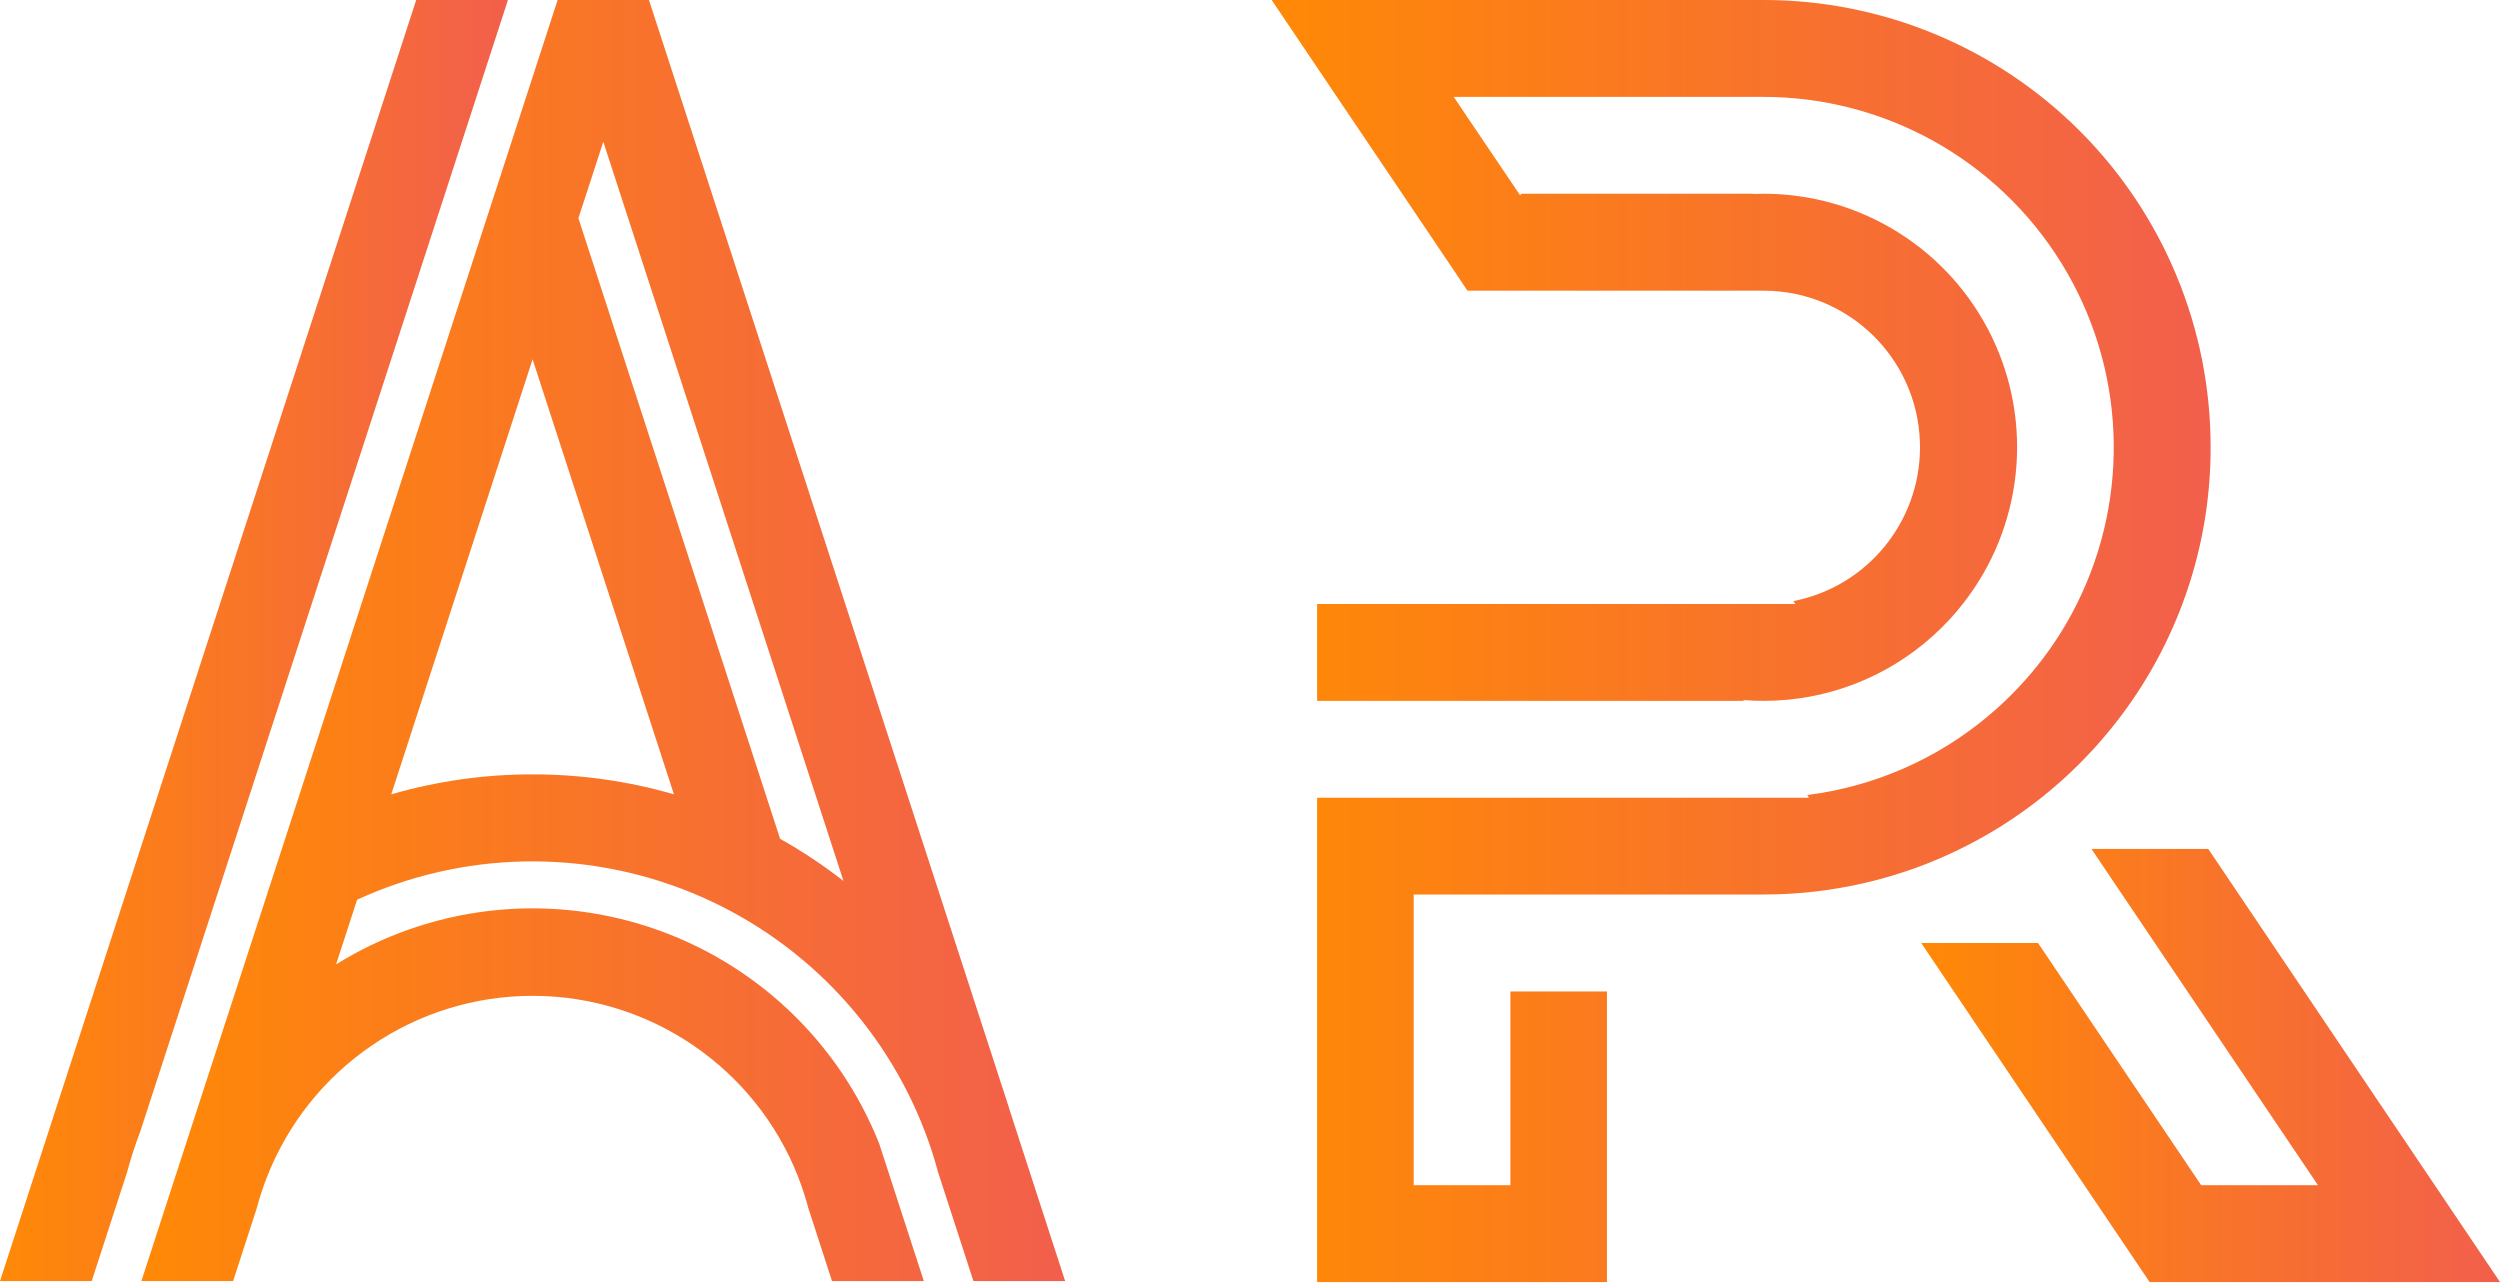
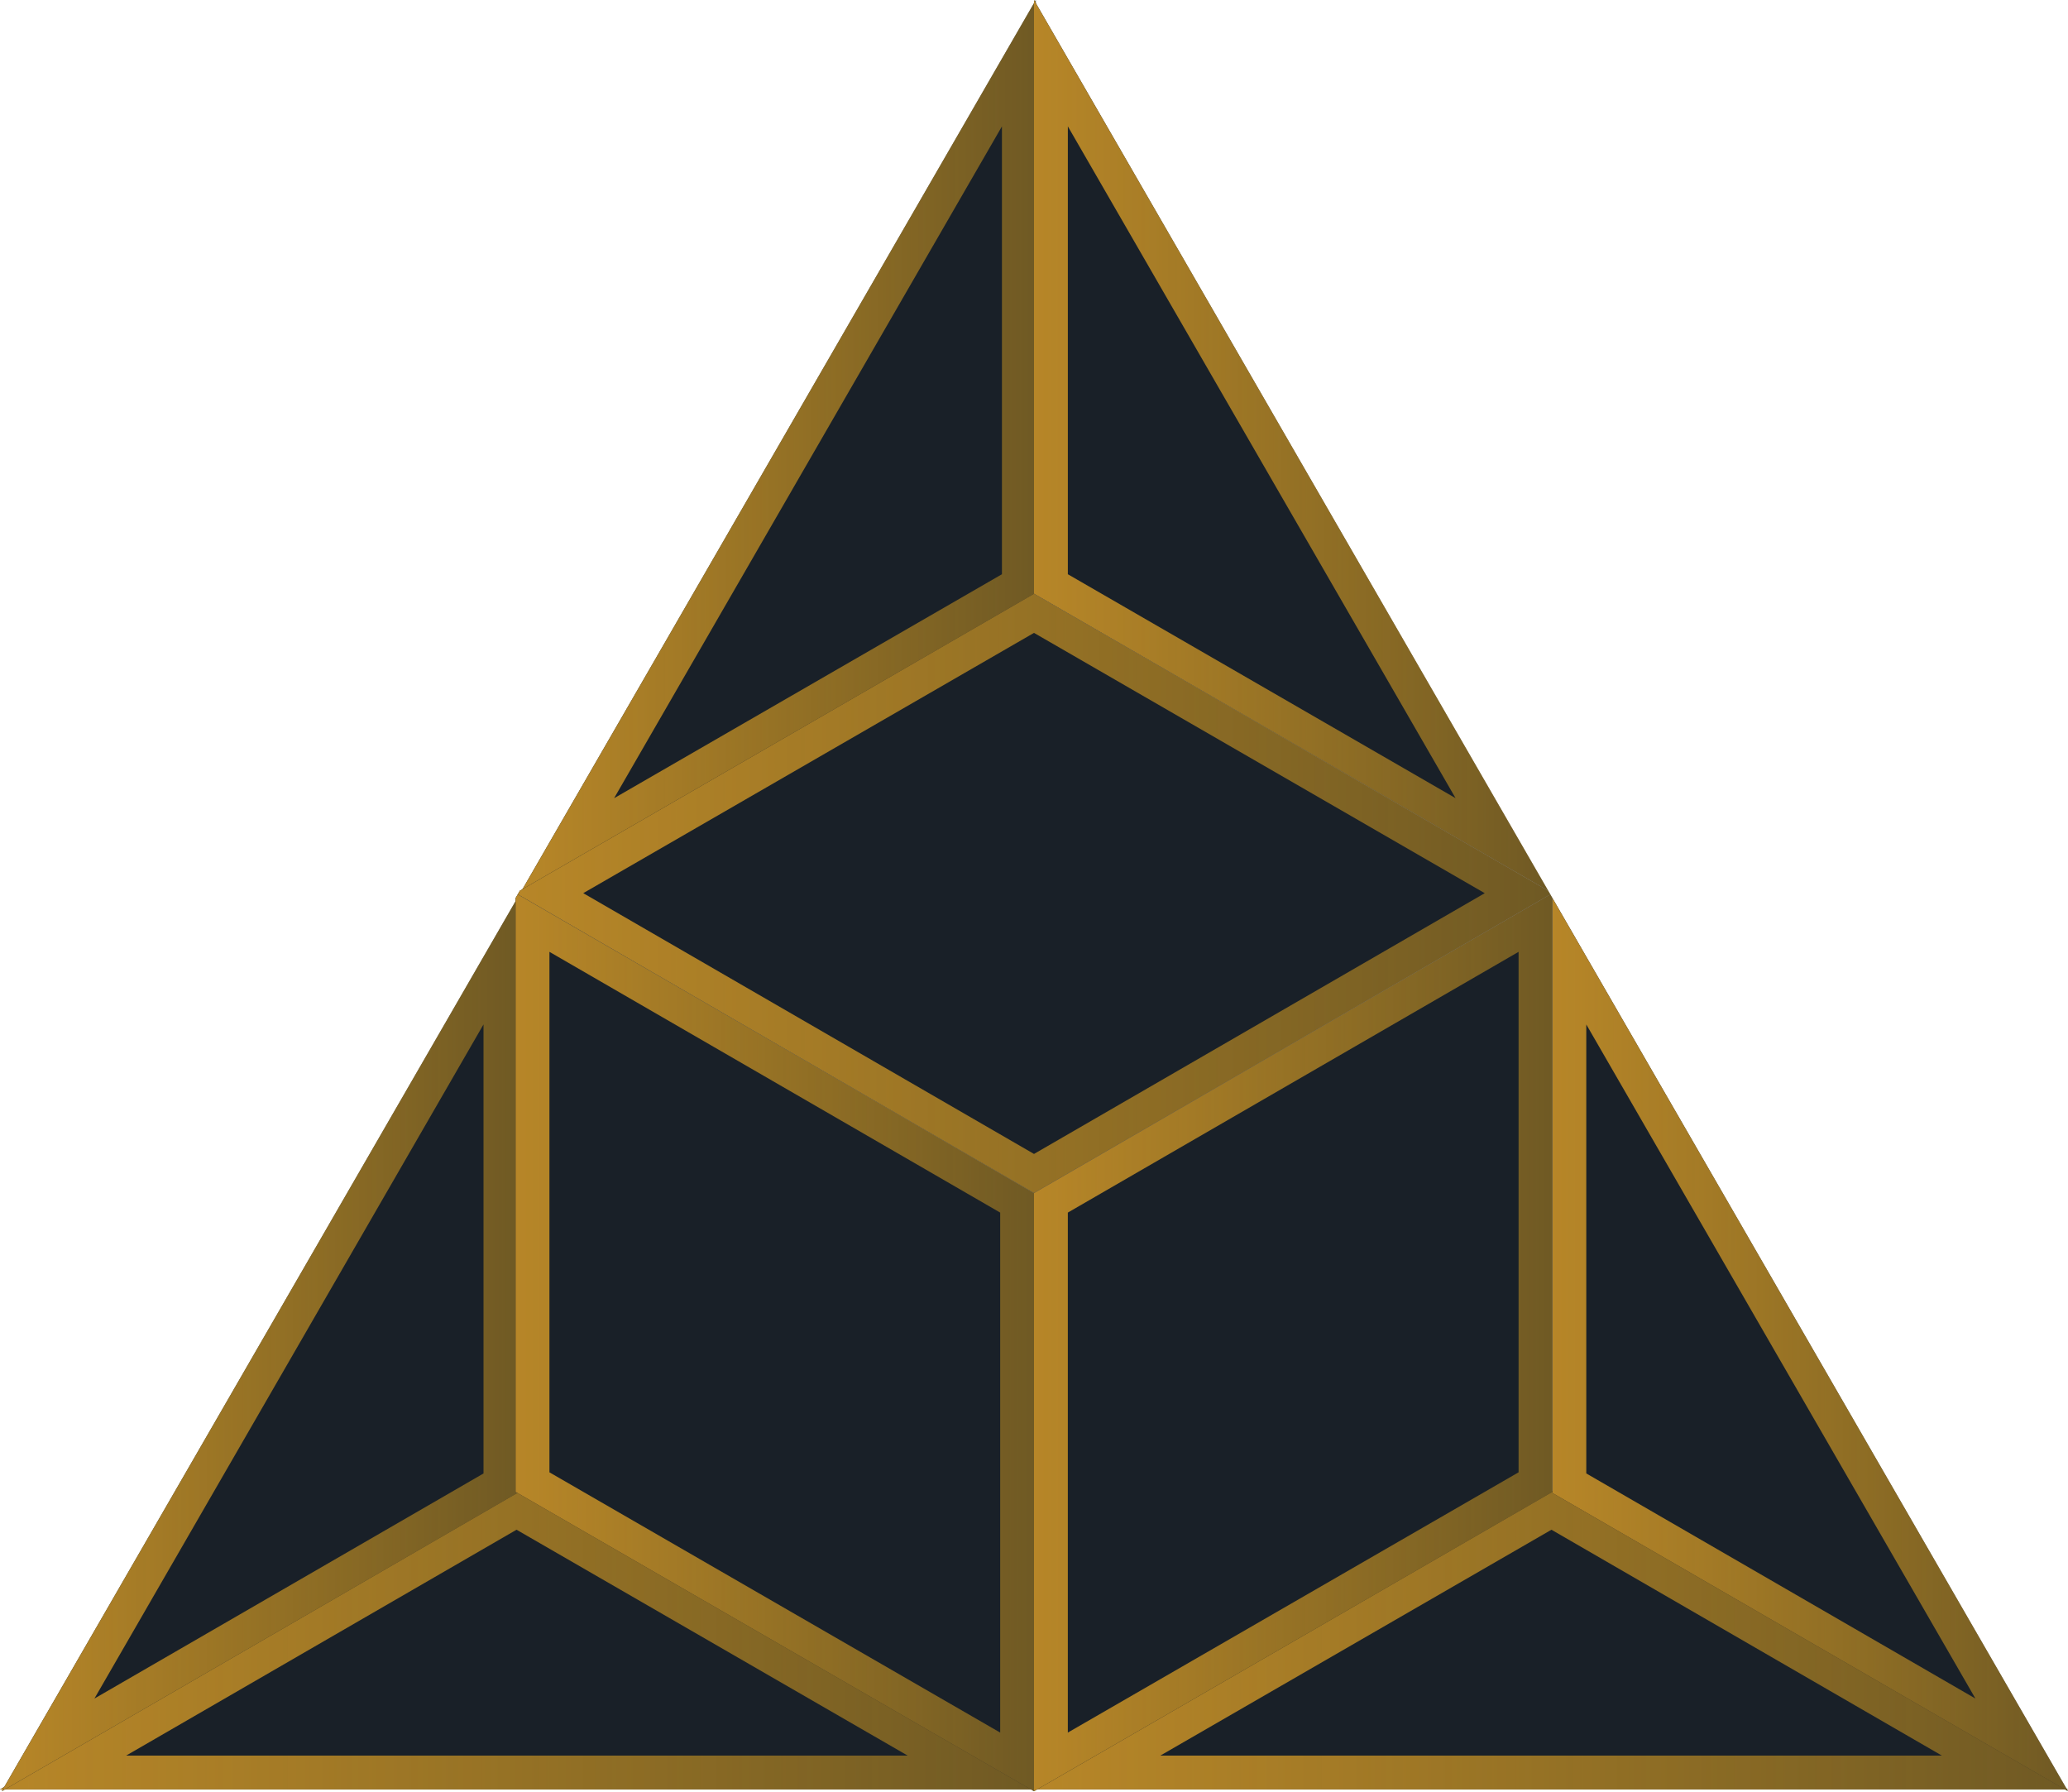
- <svg xmlns="http://www.w3.org/2000/svg" xmlns:xlink="http://www.w3.org/1999/xlink" viewBox="0 0 1534.38 786.86">
+ <svg xmlns="http://www.w3.org/2000/svg" xmlns:xlink="http://www.w3.org/1999/xlink" viewBox="0 0 1160.74 1005.23">
  <defs>
-     <style>.cls-1{fill:url(#linear-gradient);}.cls-2{fill:url(#linear-gradient-2);}.cls-3{fill:url(#linear-gradient-3);}.cls-4{fill:url(#linear-gradient-4);}</style>
-     <linearGradient id="linear-gradient" y1="393.12" x2="311.64" y2="393.12" gradientUnits="userSpaceOnUse">
-       <stop offset="0" stop-color="#ff8906" />
-       <stop offset="1" stop-color="#f25f4c" />
+     <style>.cls-1{fill:#192028;}.cls-2{fill:url(#linear-gradient);}.cls-3{fill:url(#linear-gradient-2);}.cls-4{fill:url(#linear-gradient-3);}.cls-5{fill:url(#linear-gradient-4);}.cls-6{fill:url(#linear-gradient-5);}.cls-7{fill:url(#linear-gradient-6);}.cls-8{fill:url(#linear-gradient-7);}.cls-9{fill:url(#linear-gradient-8);}.cls-10{fill:url(#linear-gradient-9);}</style>
+     <linearGradient id="linear-gradient" x1="292.78" y1="249.93" x2="581.37" y2="249.93" gradientUnits="userSpaceOnUse">
+       <stop offset="0" stop-color="#b78628" />
+       <stop offset="1" stop-color="#c69320" stop-opacity="0.5" />
    </linearGradient>
-     <linearGradient id="linear-gradient-2" x1="86.78" y1="393.12" x2="653.76" y2="393.12" xlink:href="#linear-gradient" />
-     <linearGradient id="linear-gradient-3" x1="780.48" y1="393.43" x2="1356.77" y2="393.43" xlink:href="#linear-gradient" />
-     <linearGradient id="linear-gradient-4" x1="1179.15" y1="653.95" x2="1534.38" y2="653.95" xlink:href="#linear-gradient" />
+     <linearGradient id="linear-gradient-2" x1="580.37" y1="249.92" x2="868.95" y2="249.92" xlink:href="#linear-gradient" />
+     <linearGradient id="linear-gradient-3" x1="0" y1="920.39" x2="580.37" y2="920.39" xlink:href="#linear-gradient" />
+     <linearGradient id="linear-gradient-4" x1="1" y1="754.61" x2="290.92" y2="754.61" xlink:href="#linear-gradient" />
+     <linearGradient id="linear-gradient-5" x1="580.37" y1="920.39" x2="1160.74" y2="920.39" xlink:href="#linear-gradient" />
+     <linearGradient id="linear-gradient-6" x1="870.82" y1="754.62" x2="1160.74" y2="754.62" xlink:href="#linear-gradient" />
+     <linearGradient id="linear-gradient-7" x1="290.59" y1="501.39" x2="870.16" y2="501.39" xlink:href="#linear-gradient" />
+     <linearGradient id="linear-gradient-8" x1="580.37" y1="753.58" x2="871.36" y2="753.58" xlink:href="#linear-gradient" />
+     <linearGradient id="linear-gradient-9" x1="289.39" y1="753.58" x2="580.37" y2="753.58" xlink:href="#linear-gradient" />
  </defs>
  <g id="Layer_2" data-name="Layer 2">
    <g id="Layer_1-2" data-name="Layer 1">
-       <path class="cls-1" d="M311.64.37,283.48,87,136.07,540.69l-50,153.83a253.58,253.58,0,0,0-7.9,24.26.31.31,0,0,1,0,.13L56.29,786.24H0L28,700l6.33-19.52L255.33.35l.12-.35h56.07Z" />
-       <path class="cls-2" d="M625.73,700c0-.1-.05-.19-.09-.29l-6.24-19.23s0-.07,0-.1a.47.47,0,0,0,0-.09L398.43.37v0L398.31,0H342.24l-.12.37L326.88,47.3l-28.15,86.63L175,514.82,146.55,602.3l-32.43,99.76-8.83,27.19-18.51,57h56.3l14.47-44.59a172.28,172.28,0,0,1,6.2-19,175.11,175.11,0,0,1,326.23-.1.54.54,0,0,0,0,.1,171.08,171.08,0,0,1,6.13,18.83,1,1,0,0,1,.07.18l14.47,44.59H567l-18.51-57a.87.87,0,0,1-.05-.19l-8.77-26.95s0,0,0-.05a228.85,228.85,0,0,0-333.4-110.18l12.89-39.69h0A257.88,257.88,0,0,1,567.67,694.52s0,.08.05.11a249.35,249.35,0,0,1,7.85,24.15.31.31,0,0,0,0,.13l21.87,67.33h56.29ZM326.88,475.27a311.15,311.15,0,0,0-86.74,12.25l86.74-267,86.74,267A311.15,311.15,0,0,0,326.88,475.27Zm151.91,39.55L355,133.93v0L370.28,87l147.41,453.7A312,312,0,0,0,478.79,514.82Z" />
-       <path class="cls-3" d="M1356.77,274.52a273.26,273.26,0,0,1-48.35,155.63q-5.76,8.37-12.14,16.29a275.73,275.73,0,0,1-42.9,42.75l-.53.42A273.71,273.71,0,0,1,1203.17,521a270.86,270.86,0,0,1-57.76,20.69,274.53,274.53,0,0,1-63.17,7.32H867.66V727.4H927V608.51h59.28V786.86H808.38V489.61H1110.3l-1.13-1.67A214.47,214.47,0,0,0,1220,439.68q5.51-4.59,10.67-9.53a215.82,215.82,0,0,0,30.35-36,211.44,211.44,0,0,0,13.63-23.44A215.12,215.12,0,0,0,1082.24,59.46h-190l7,10.43L927,111l5.32,7.91.61.91.93-.91h141.83l.1.15q3.23-.15,6.5-.15a155.53,155.53,0,0,1,122.35,251.78,153.15,153.15,0,0,1-18,19.3,154.86,154.86,0,0,1-104.32,40.16q-6.23,0-12.32-.48l.33.48H808.38V370.69h293.51l-1.2-1.76a96.22,96.22,0,0,0,77.72-94.41c0-1,0-2.09-.06-3.12h0a96.07,96.07,0,0,0-96.11-93H900.63l-6-9-26.93-40-7.08-10.5-2.22-3.3L820.53,59.46,808.38,41.41,780.48,0h301.76a274.28,274.28,0,0,1,274.53,274.52Z" />
-       <polygon class="cls-4" points="1534.38 786.86 1319.33 786.86 1279.27 727.4 1239.23 667.96 1199.18 608.51 1179.15 578.77 1250.84 578.77 1270.87 608.51 1310.92 667.96 1350.97 727.4 1422.65 727.4 1382.6 667.96 1302.5 549.05 1283.64 521.04 1355.33 521.04 1374.19 549.05 1454.29 667.96 1494.34 727.4 1534.38 786.86" />
+       <polygon class="cls-1" points="581.37 0 581.37 333.23 292.78 499.85 581.37 0" />
+       <path class="cls-2" d="M562.37,70.91V322.26L344.69,447.94l217.68-377M581.37,0,292.78,499.85,581.37,333.23V0Z" />
+       <polygon class="cls-1" points="868.95 499.84 580.37 333.23 580.37 0 868.95 499.84" />
+       <path class="cls-3" d="M599.37,70.91,817,447.93,599.37,322.26V70.91M580.37,0V333.23L869,499.84,580.37,0Z" />
+       <polygon class="cls-1" points="580.37 1004.23 0 1004.23 289.92 836.54 580.37 1004.23" />
+       <path class="cls-4" d="M289.93,858.48,509.46,985.23H70.8L289.93,858.48m0-21.94L0,1004.23H580.37L289.92,836.54Z" />
+       <polygon class="cls-1" points="290.92 837.54 1 1005.23 290.39 503.99 290.39 837.23 290.92 837.54" />
+       <path class="cls-5" d="M271.39,574.9v252L53,953.22,271.39,574.9m19-70.91L1,1005.23,290.92,837.54l-.53-.31V504Z" />
+       <polygon class="cls-1" points="870.82 836.54 580.37 1004.23 1160.74 1004.23 870.82 836.54" />
+       <path class="cls-6" d="M870.81,858.48l219.13,126.75H651.28L870.81,858.48m0-21.94L580.37,1004.23h580.37L870.82,836.54Z" />
+       <polygon class="cls-1" points="1160.74 1005.23 870.82 837.54 871.36 837.23 871.36 504.01 1160.74 1005.23" />
+       <path class="cls-7" d="M890.36,574.92l218.42,378.3L890.36,826.89v-252m-19-70.91V837.23l-.54.31,289.92,167.69L871.36,504Z" />
+       <polygon class="cls-1" points="870.16 501.93 580.37 669.54 290.59 501.92 291.78 499.85 580.37 333.23 868.95 499.84 870.16 501.93" />
+       <path class="cls-8" d="M580.37,355.17l253,146.08-253,146.34-253-146.35,253-146.07m0-21.94L291.78,499.85l-1.19,2.07L580.37,669.54,870.16,501.93,869,499.84,580.37,333.23Z" />
+       <polygon class="cls-1" points="871.36 504.01 871.36 837.23 870.82 837.54 580.37 1005.23 580.37 669.54 870.16 501.93 871.36 504.01" />
+       <path class="cls-9" d="M852.36,534.17V826.26l-253,146.06V680.5l253-146.33m17.8-32.24L580.37,669.54v335.69L870.82,837.54l.54-.31V504l-1.2-2.08Z" />
+       <polygon class="cls-1" points="580.37 669.54 580.37 1005.23 289.92 837.54 289.39 837.23 289.39 503.99 290.59 501.92 580.37 669.54" />
+       <path class="cls-10" d="M308.39,534.17l253,146.33V972.32l-253-146.06V534.17m-17.8-32.25-1.2,2.07V837.23l.53.31,290.45,167.69V669.54L290.59,501.92Z" />
    </g>
  </g>
</svg>
